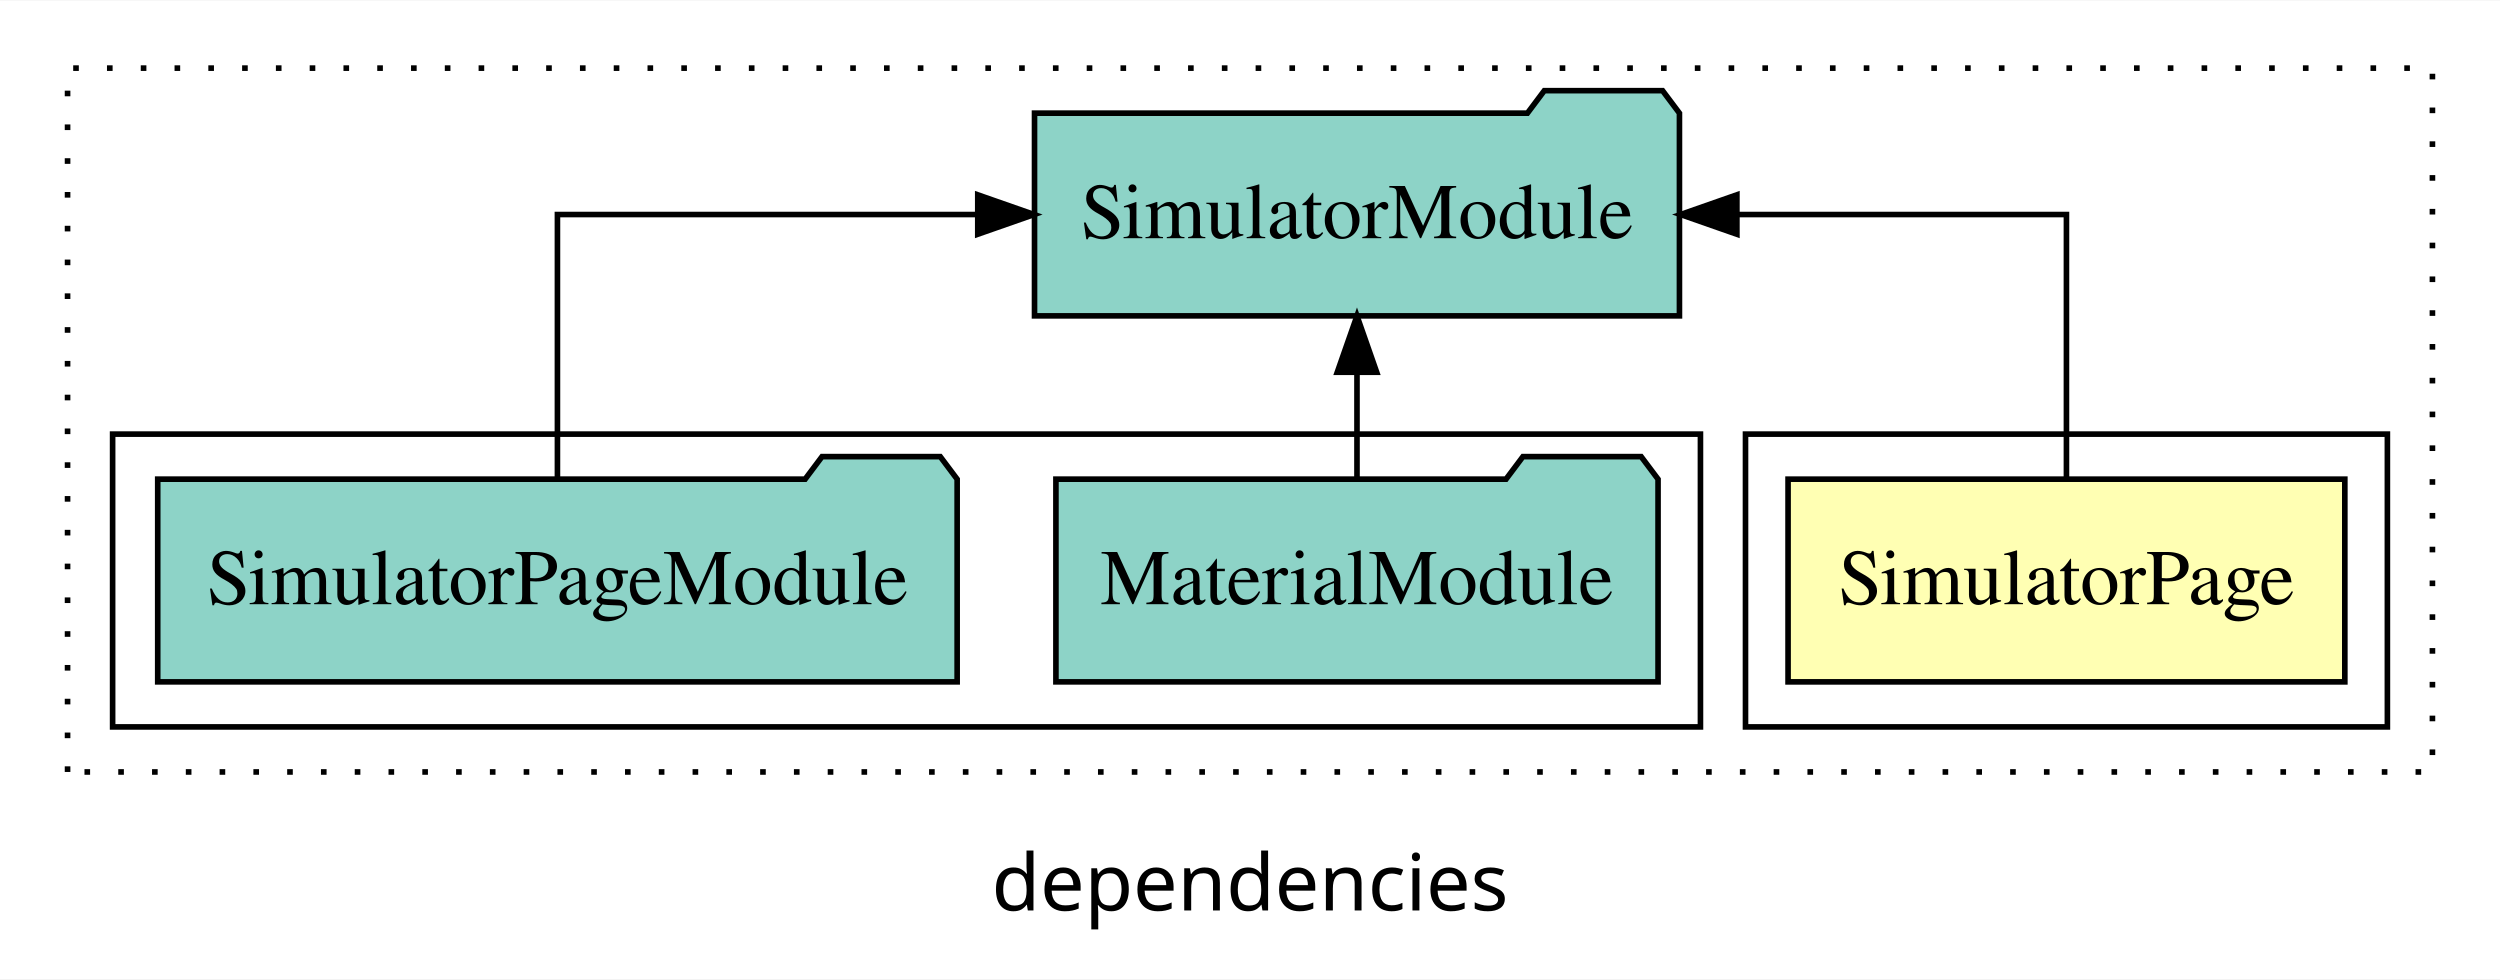
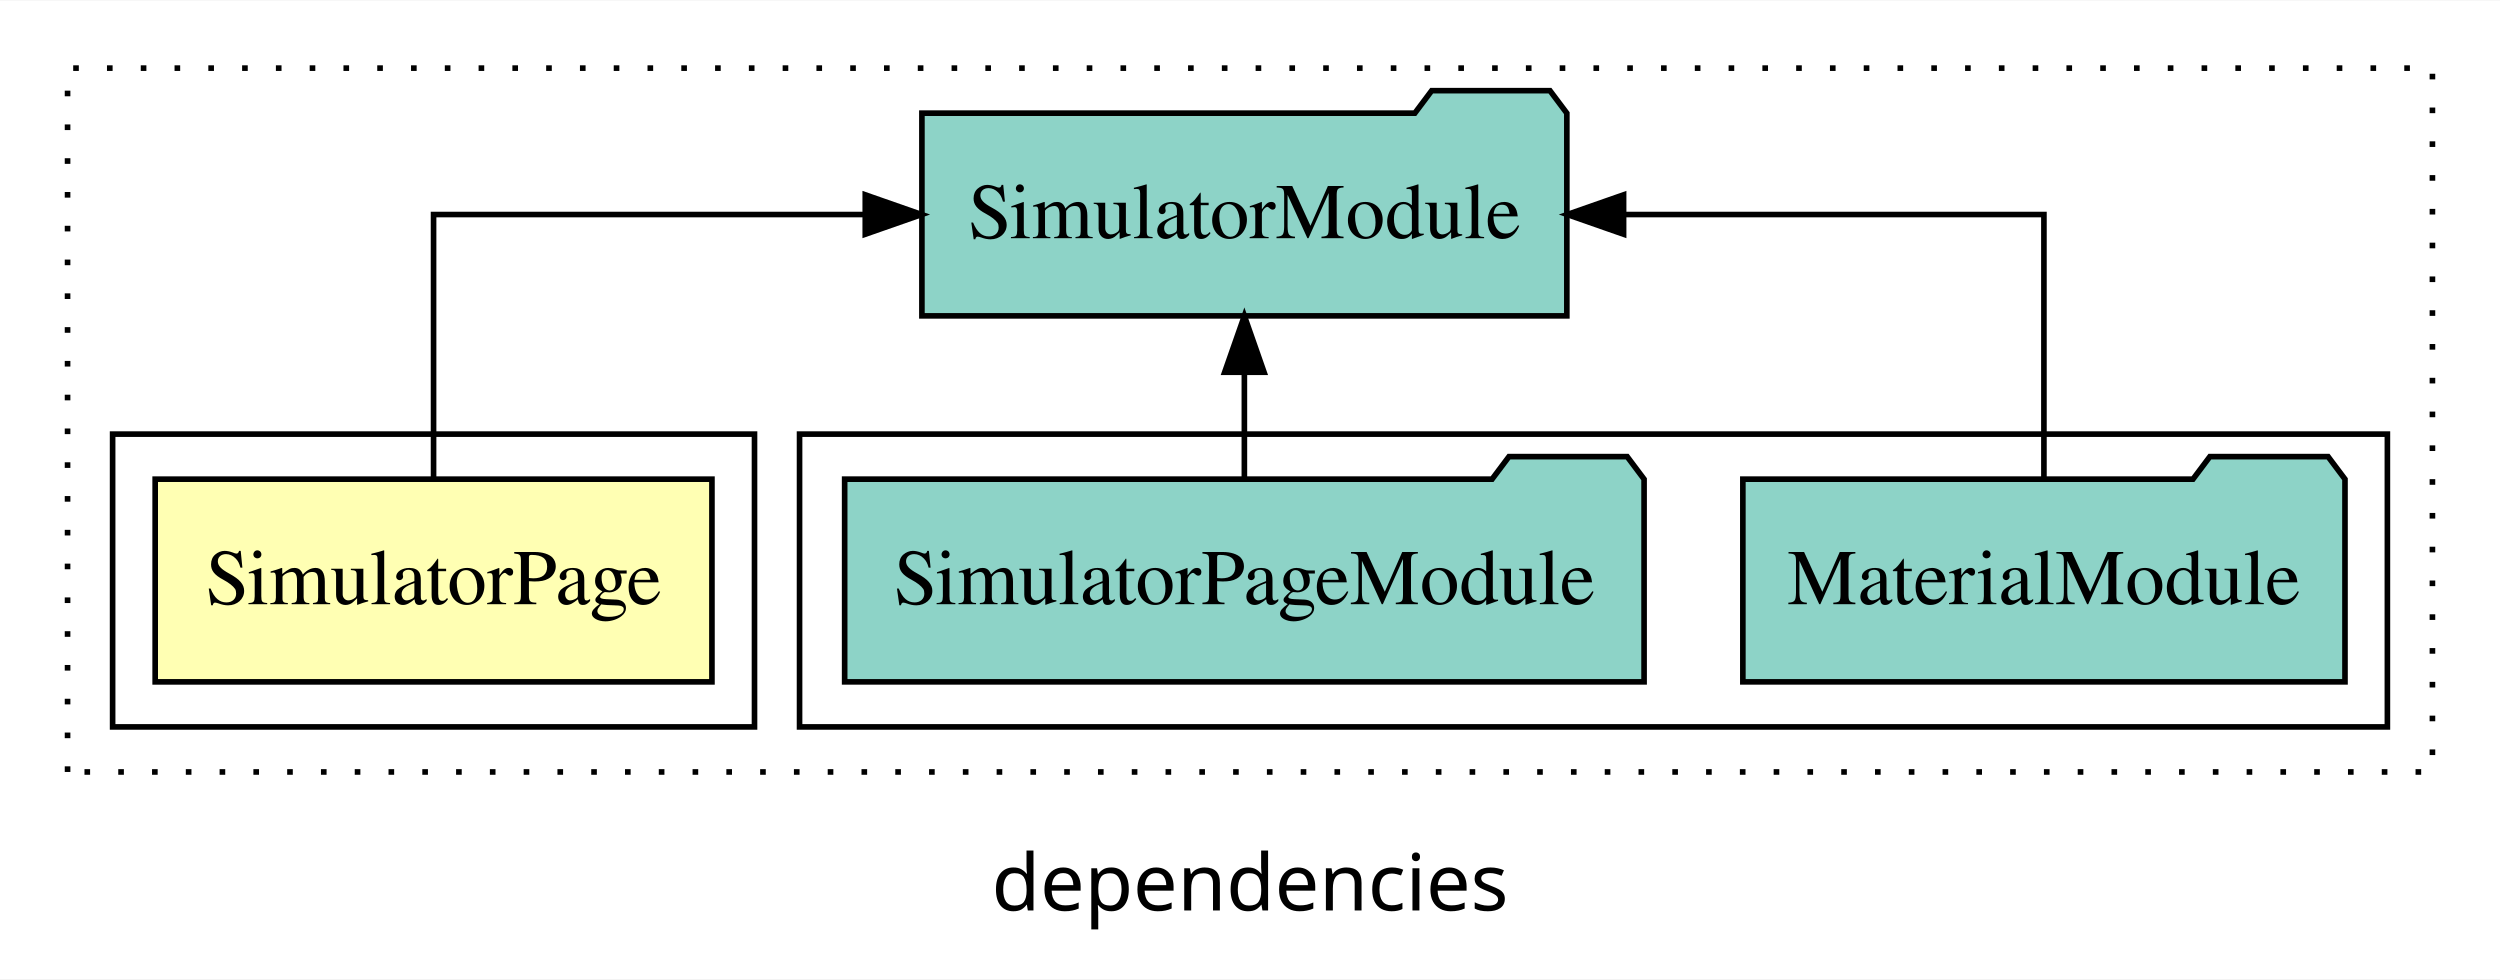
<svg xmlns="http://www.w3.org/2000/svg" width="444pt" height="174pt" viewBox="0.00 0.00 444.00 173.80">
  <g id="graph0" class="graph" transform="scale(1 1) rotate(0) translate(4 169.8)">
    <polygon fill="white" stroke="transparent" points="-4,4 -4,-169.8 440,-169.8 440,4 -4,4" />
    <text text-anchor="middle" x="218" y="-8.2" font-family="sans-serif" font-size="14.00">dependencies</text>
    <g id="clust1" class="cluster">
      <polygon fill="none" stroke="black" stroke-dasharray="1,5" points="8,-32.8 8,-157.8 428,-157.8 428,-32.8 8,-32.8" />
    </g>
+     <g id="clust4" class="cluster">
+       <polygon fill="none" stroke="black" points="138,-40.8 138,-92.8 420,-92.8 420,-40.8 138,-40.8" />
+     </g>
    <g id="clust2" class="cluster">
-       <polygon fill="none" stroke="black" points="306,-40.8 306,-92.8 420,-92.8 420,-40.8 306,-40.8" />
-     </g>
-     <g id="clust4" class="cluster">
-       <polygon fill="none" stroke="black" points="16,-40.8 16,-92.8 298,-92.8 298,-40.8 16,-40.8" />
+       <polygon fill="none" stroke="black" points="16,-40.8 16,-92.8 130,-92.8 130,-40.8 16,-40.8" />
    </g>
    <g id="node1" class="node">
-       <polygon fill="#ffffb3" stroke="black" points="412.44,-84.8 313.56,-84.8 313.56,-48.8 412.44,-48.8 412.44,-84.8" />
-       <text text-anchor="middle" x="363" y="-62.6" font-family="Times,serif" font-size="14.00">SimulatorPage</text>
+       <polygon fill="#ffffb3" stroke="black" points="122.44,-84.8 23.56,-84.8 23.56,-48.8 122.44,-48.8 122.44,-84.8" />
+       <text text-anchor="middle" x="73" y="-62.6" font-family="Times,serif" font-size="14.00">SimulatorPage</text>
    </g>
    <g id="node2" class="node">
-       <polygon fill="#8dd3c7" stroke="black" points="294.27,-149.8 291.27,-153.8 270.27,-153.8 267.27,-149.8 179.73,-149.8 179.73,-113.8 294.27,-113.8 294.27,-149.8" />
-       <text text-anchor="middle" x="237" y="-127.6" font-family="Times,serif" font-size="14.00">SimulatorModule</text>
+       <polygon fill="#8dd3c7" stroke="black" points="274.27,-149.8 271.27,-153.8 250.27,-153.8 247.27,-149.8 159.73,-149.8 159.73,-113.8 274.27,-113.8 274.27,-149.8" />
+       <text text-anchor="middle" x="217" y="-127.6" font-family="Times,serif" font-size="14.00">SimulatorModule</text>
    </g>
    <g id="edge1" class="edge">
-       <path fill="none" stroke="black" d="M363,-84.91C363,-104.14 363,-131.8 363,-131.8 363,-131.8 304.47,-131.8 304.47,-131.8" />
-       <polygon fill="black" stroke="black" points="304.47,-128.3 294.47,-131.8 304.47,-135.3 304.47,-128.3" />
+       <path fill="none" stroke="black" d="M73,-84.91C73,-104.14 73,-131.8 73,-131.8 73,-131.8 149.67,-131.8 149.67,-131.8" />
+       <polygon fill="black" stroke="black" points="149.67,-135.3 159.67,-131.8 149.67,-128.3 149.67,-135.3" />
    </g>
    <g id="node3" class="node">
-       <polygon fill="#8dd3c7" stroke="black" points="290.47,-84.8 287.47,-88.8 266.47,-88.8 263.47,-84.8 183.53,-84.8 183.53,-48.8 290.47,-48.8 290.47,-84.8" />
-       <text text-anchor="middle" x="237" y="-62.6" font-family="Times,serif" font-size="14.00">MaterialModule</text>
+       <polygon fill="#8dd3c7" stroke="black" points="412.47,-84.8 409.47,-88.8 388.47,-88.8 385.47,-84.8 305.53,-84.8 305.53,-48.8 412.47,-48.8 412.47,-84.8" />
+       <text text-anchor="middle" x="359" y="-62.6" font-family="Times,serif" font-size="14.00">MaterialModule</text>
    </g>
    <g id="edge2" class="edge">
-       <path fill="none" stroke="black" d="M237,-84.91C237,-84.91 237,-103.79 237,-103.79" />
-       <polygon fill="black" stroke="black" points="233.5,-103.79 237,-113.79 240.5,-103.79 233.5,-103.79" />
+       <path fill="none" stroke="black" d="M359,-84.91C359,-104.14 359,-131.8 359,-131.8 359,-131.8 284.35,-131.8 284.35,-131.8" />
+       <polygon fill="black" stroke="black" points="284.35,-128.3 274.35,-131.8 284.35,-135.3 284.35,-128.3" />
    </g>
    <g id="node4" class="node">
-       <polygon fill="#8dd3c7" stroke="black" points="165.99,-84.8 162.99,-88.8 141.99,-88.8 138.99,-84.8 24.01,-84.8 24.01,-48.8 165.99,-48.8 165.99,-84.8" />
-       <text text-anchor="middle" x="95" y="-62.6" font-family="Times,serif" font-size="14.00">SimulatorPageModule</text>
+       <polygon fill="#8dd3c7" stroke="black" points="287.99,-84.8 284.99,-88.8 263.99,-88.8 260.99,-84.8 146.01,-84.8 146.01,-48.8 287.99,-48.8 287.99,-84.8" />
+       <text text-anchor="middle" x="217" y="-62.6" font-family="Times,serif" font-size="14.00">SimulatorPageModule</text>
    </g>
    <g id="edge3" class="edge">
-       <path fill="none" stroke="black" d="M95,-84.91C95,-104.14 95,-131.8 95,-131.8 95,-131.8 169.65,-131.8 169.65,-131.8" />
-       <polygon fill="black" stroke="black" points="169.65,-135.3 179.65,-131.8 169.65,-128.3 169.65,-135.3" />
+       <path fill="none" stroke="black" d="M217,-84.91C217,-84.91 217,-103.79 217,-103.79" />
+       <polygon fill="black" stroke="black" points="213.5,-103.79 217,-113.79 220.5,-103.79 213.5,-103.79" />
    </g>
  </g>
</svg>
